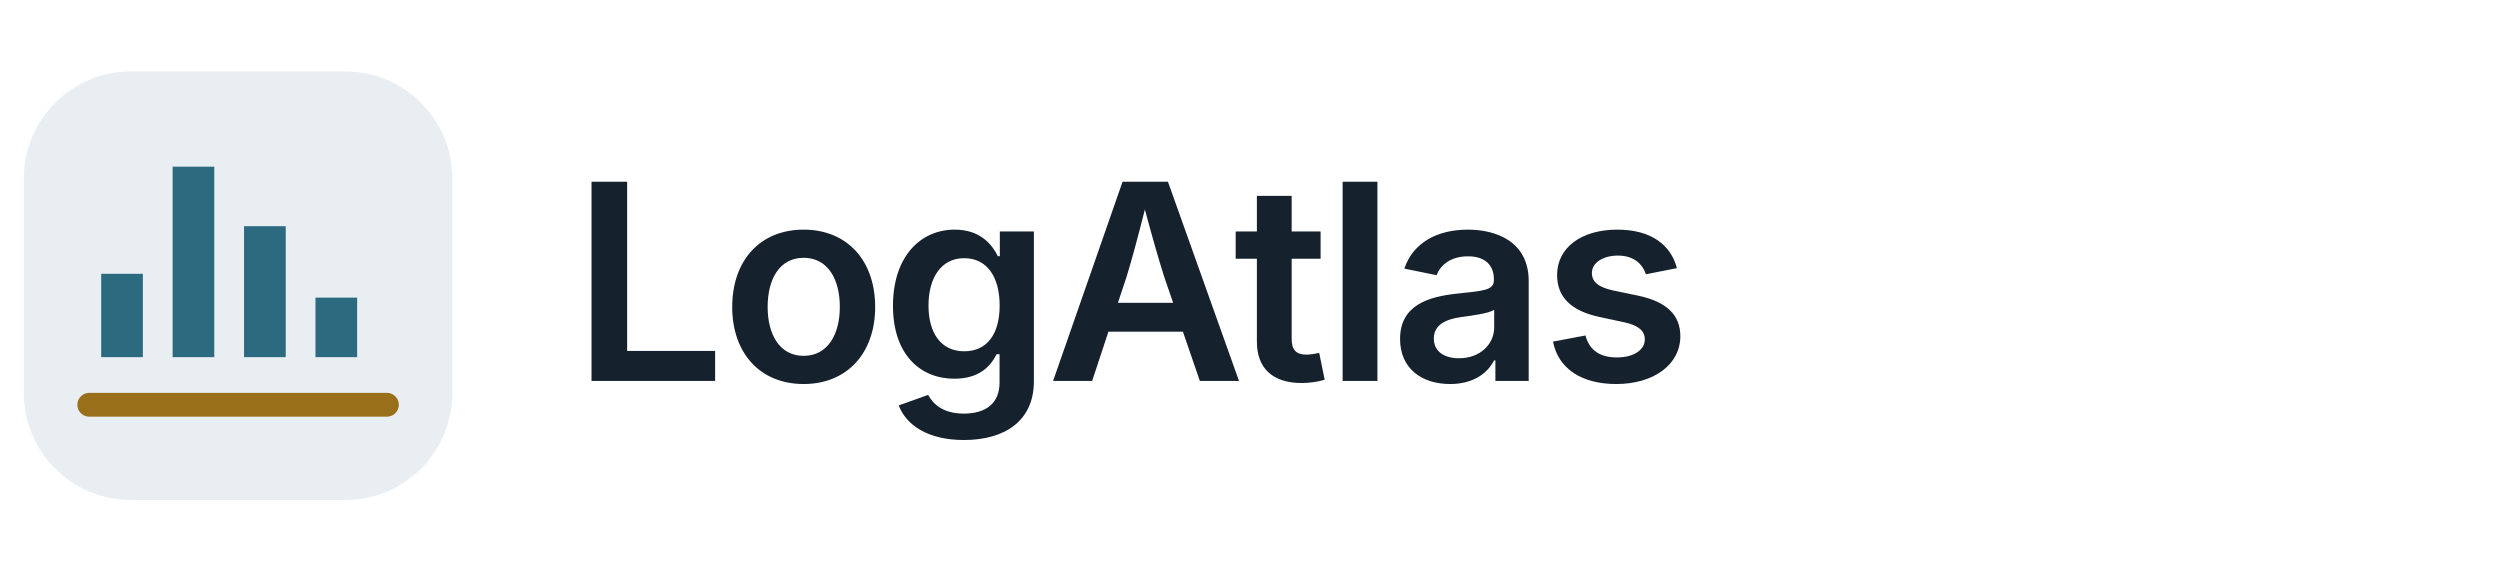
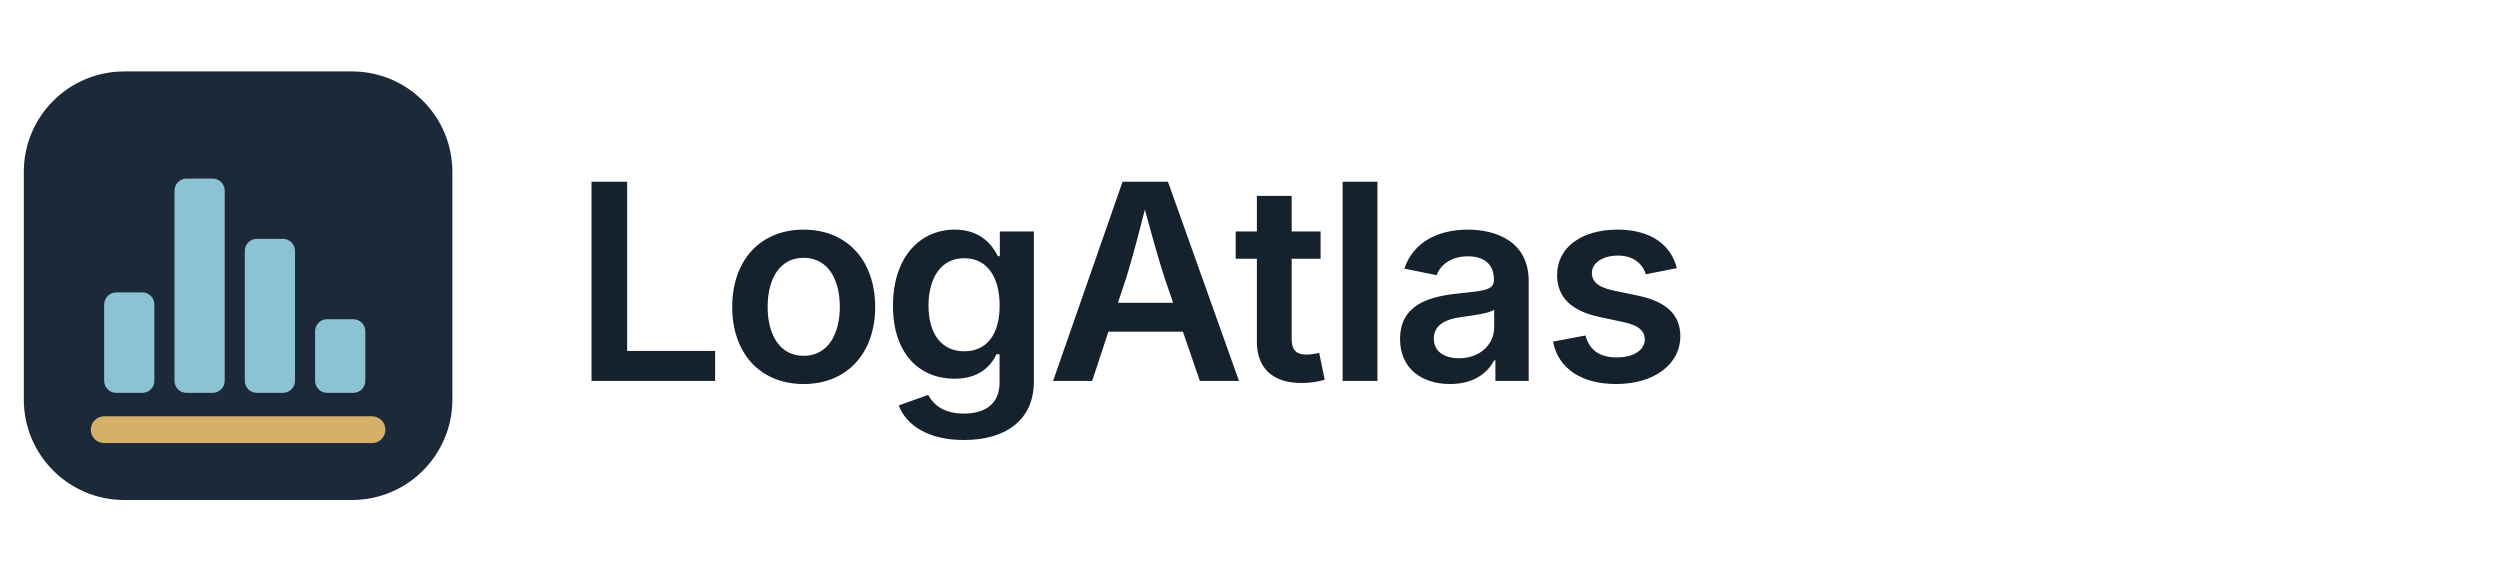
<svg xmlns="http://www.w3.org/2000/svg" width="420" height="96" viewBox="0 0 420 96">
-   <rect x="4" y="12" width="72" height="72" rx="18" fill="#e9eef2" />
-   <path d="M17 60h7V46h-7zm12 0h7V28h-7zm12 0h7V38h-7zm12 0h7V50h-7z" fill="#2c6a80" />
-   <path d="M15 68h50" stroke="#9a6f1a" stroke-width="4" stroke-linecap="round" />
+   <g transform="translate(4 12) scale(1.125)">
+     <rect width="64" height="64" rx="15" fill="#1b2938" />
+     <g fill="#8cc3d4">
+       <rect x="12" y="33" width="7.5" height="15" rx="1.8" />
+       <rect x="22.5" y="16" width="7.5" height="32" rx="1.8" />
+       <rect x="33" y="25" width="7.5" height="23" rx="1.8" />
+       <rect x="43.5" y="37" width="7.5" height="11" rx="1.8" />
+     </g>
+     <rect x="10" y="51.5" width="44" height="4" rx="2" fill="#d4b06a" />
+   </g>
  <text x="96" y="64" font-family="Inter, 'Segoe UI', system-ui, -apple-system, sans-serif" font-size="46" font-weight="600" letter-spacing="-1" fill="#15212c">LogAtlas</text>
</svg>
